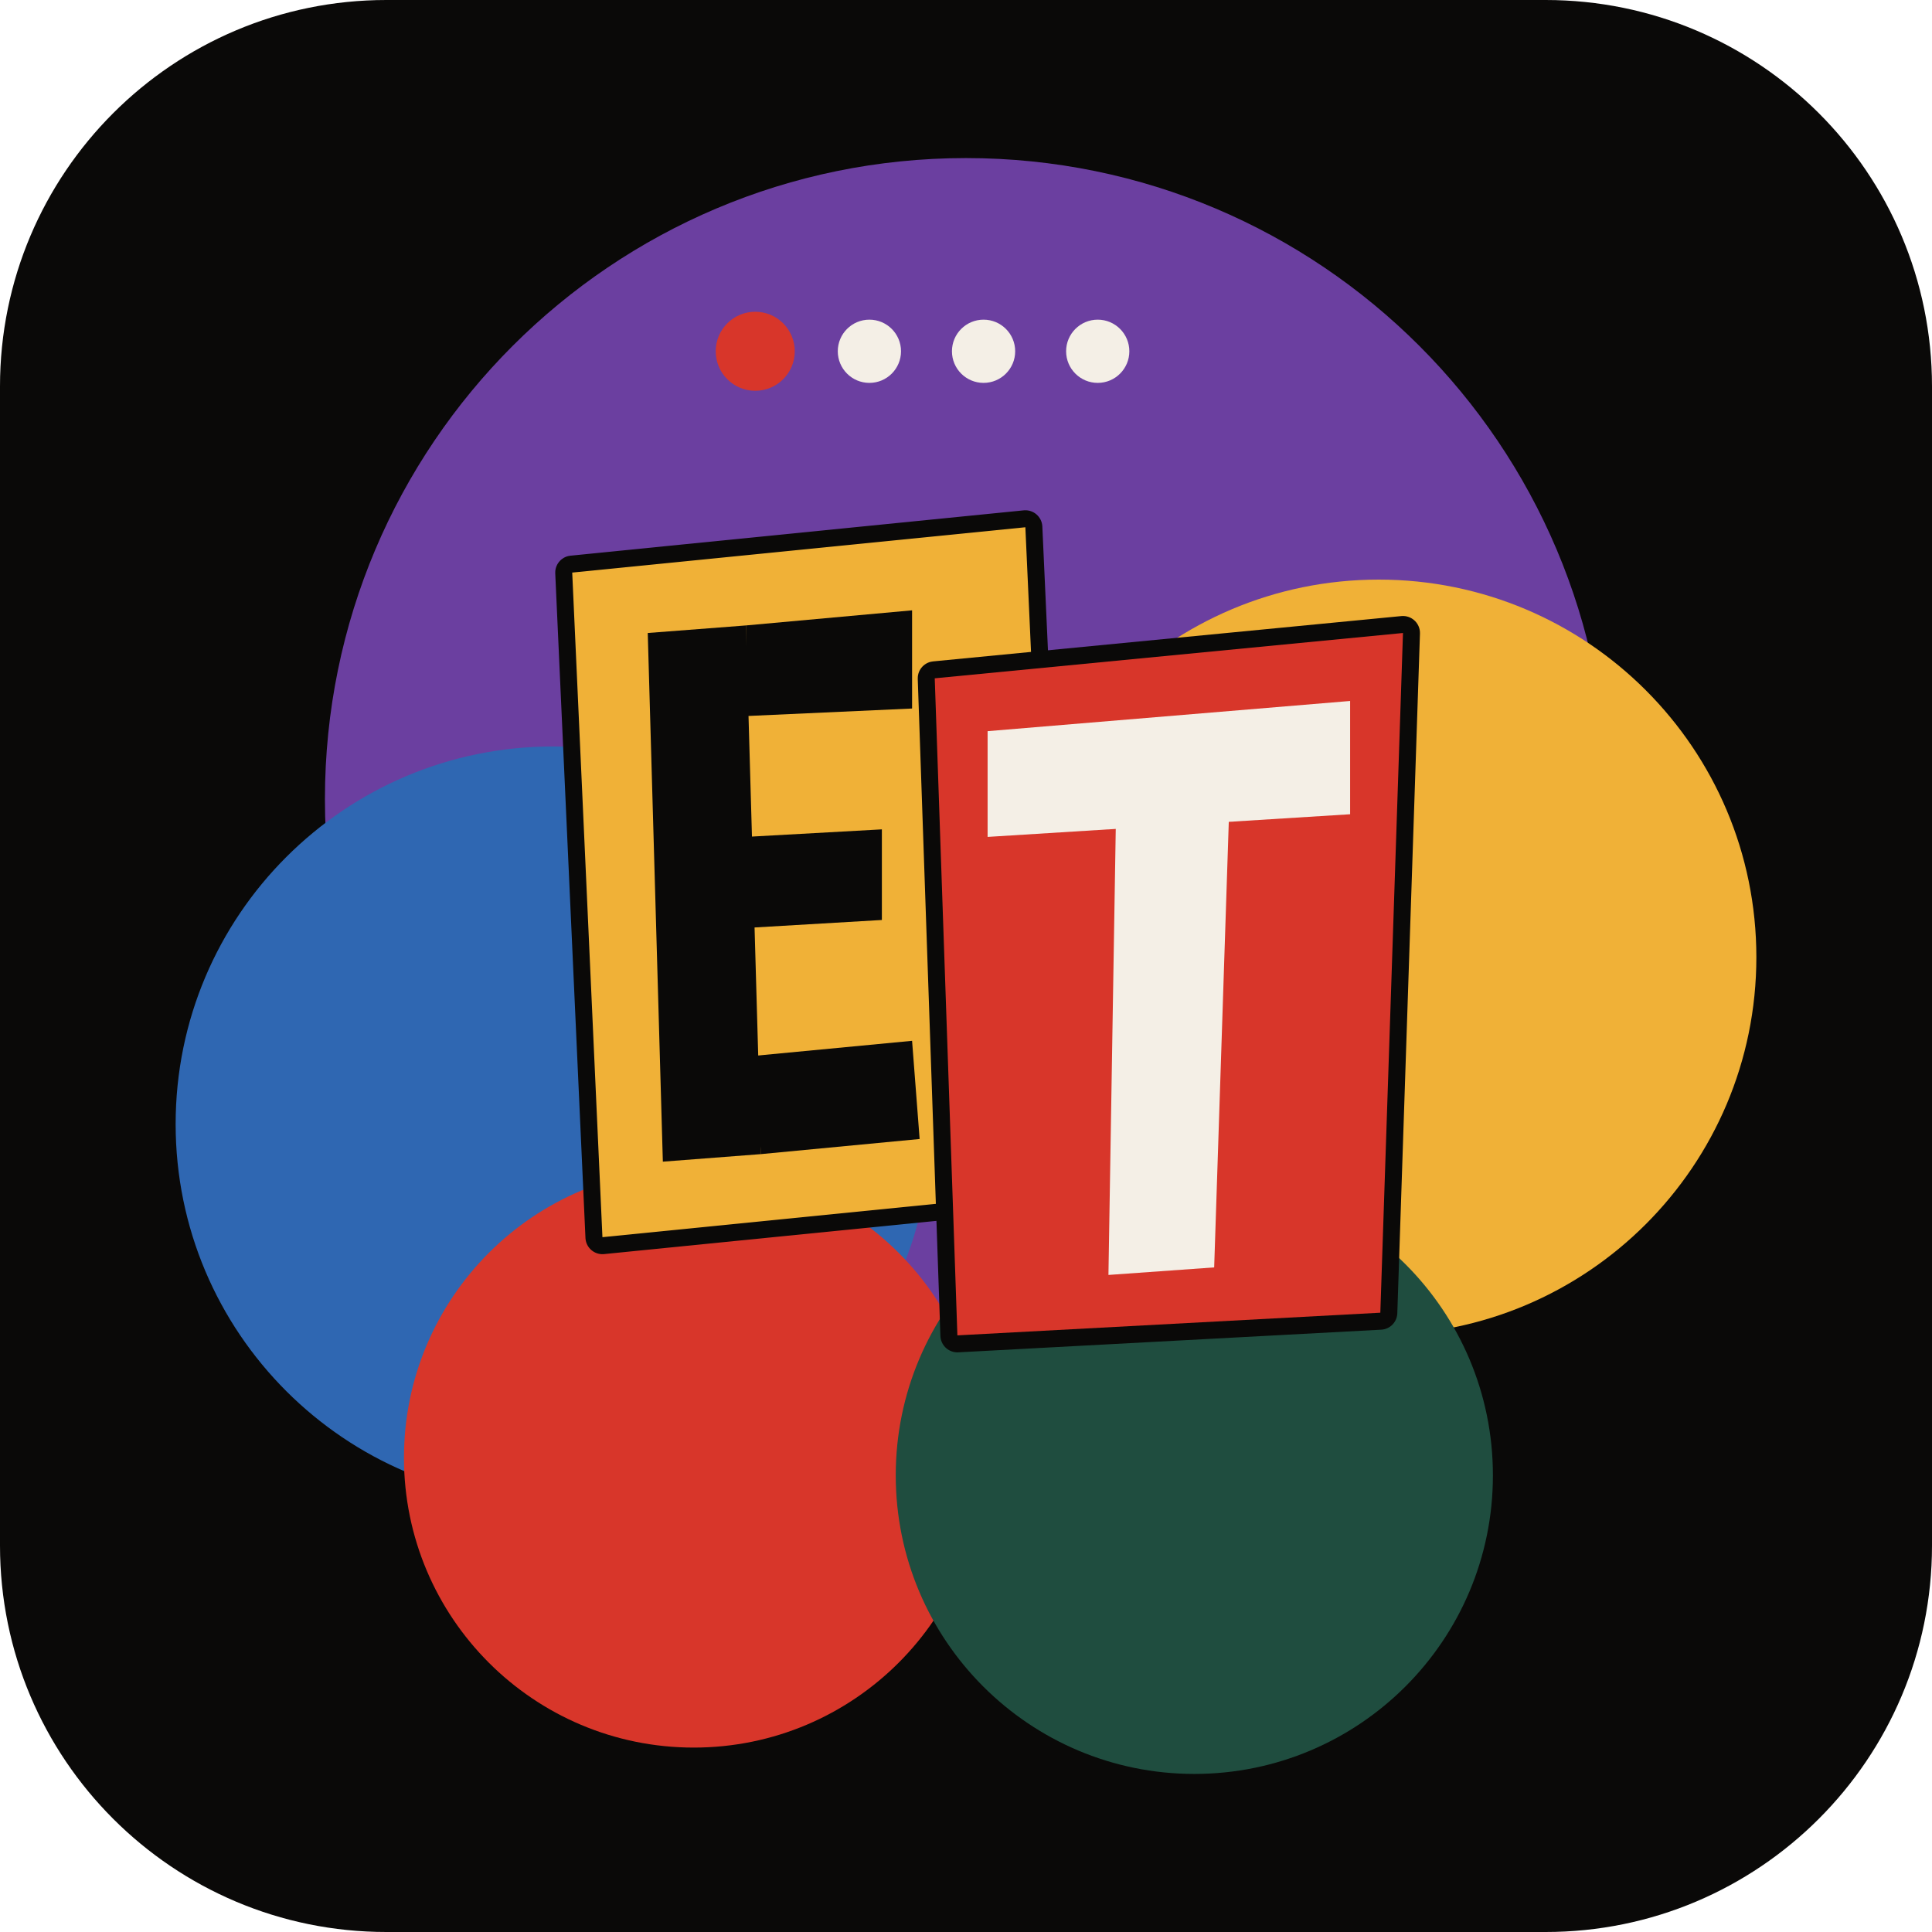
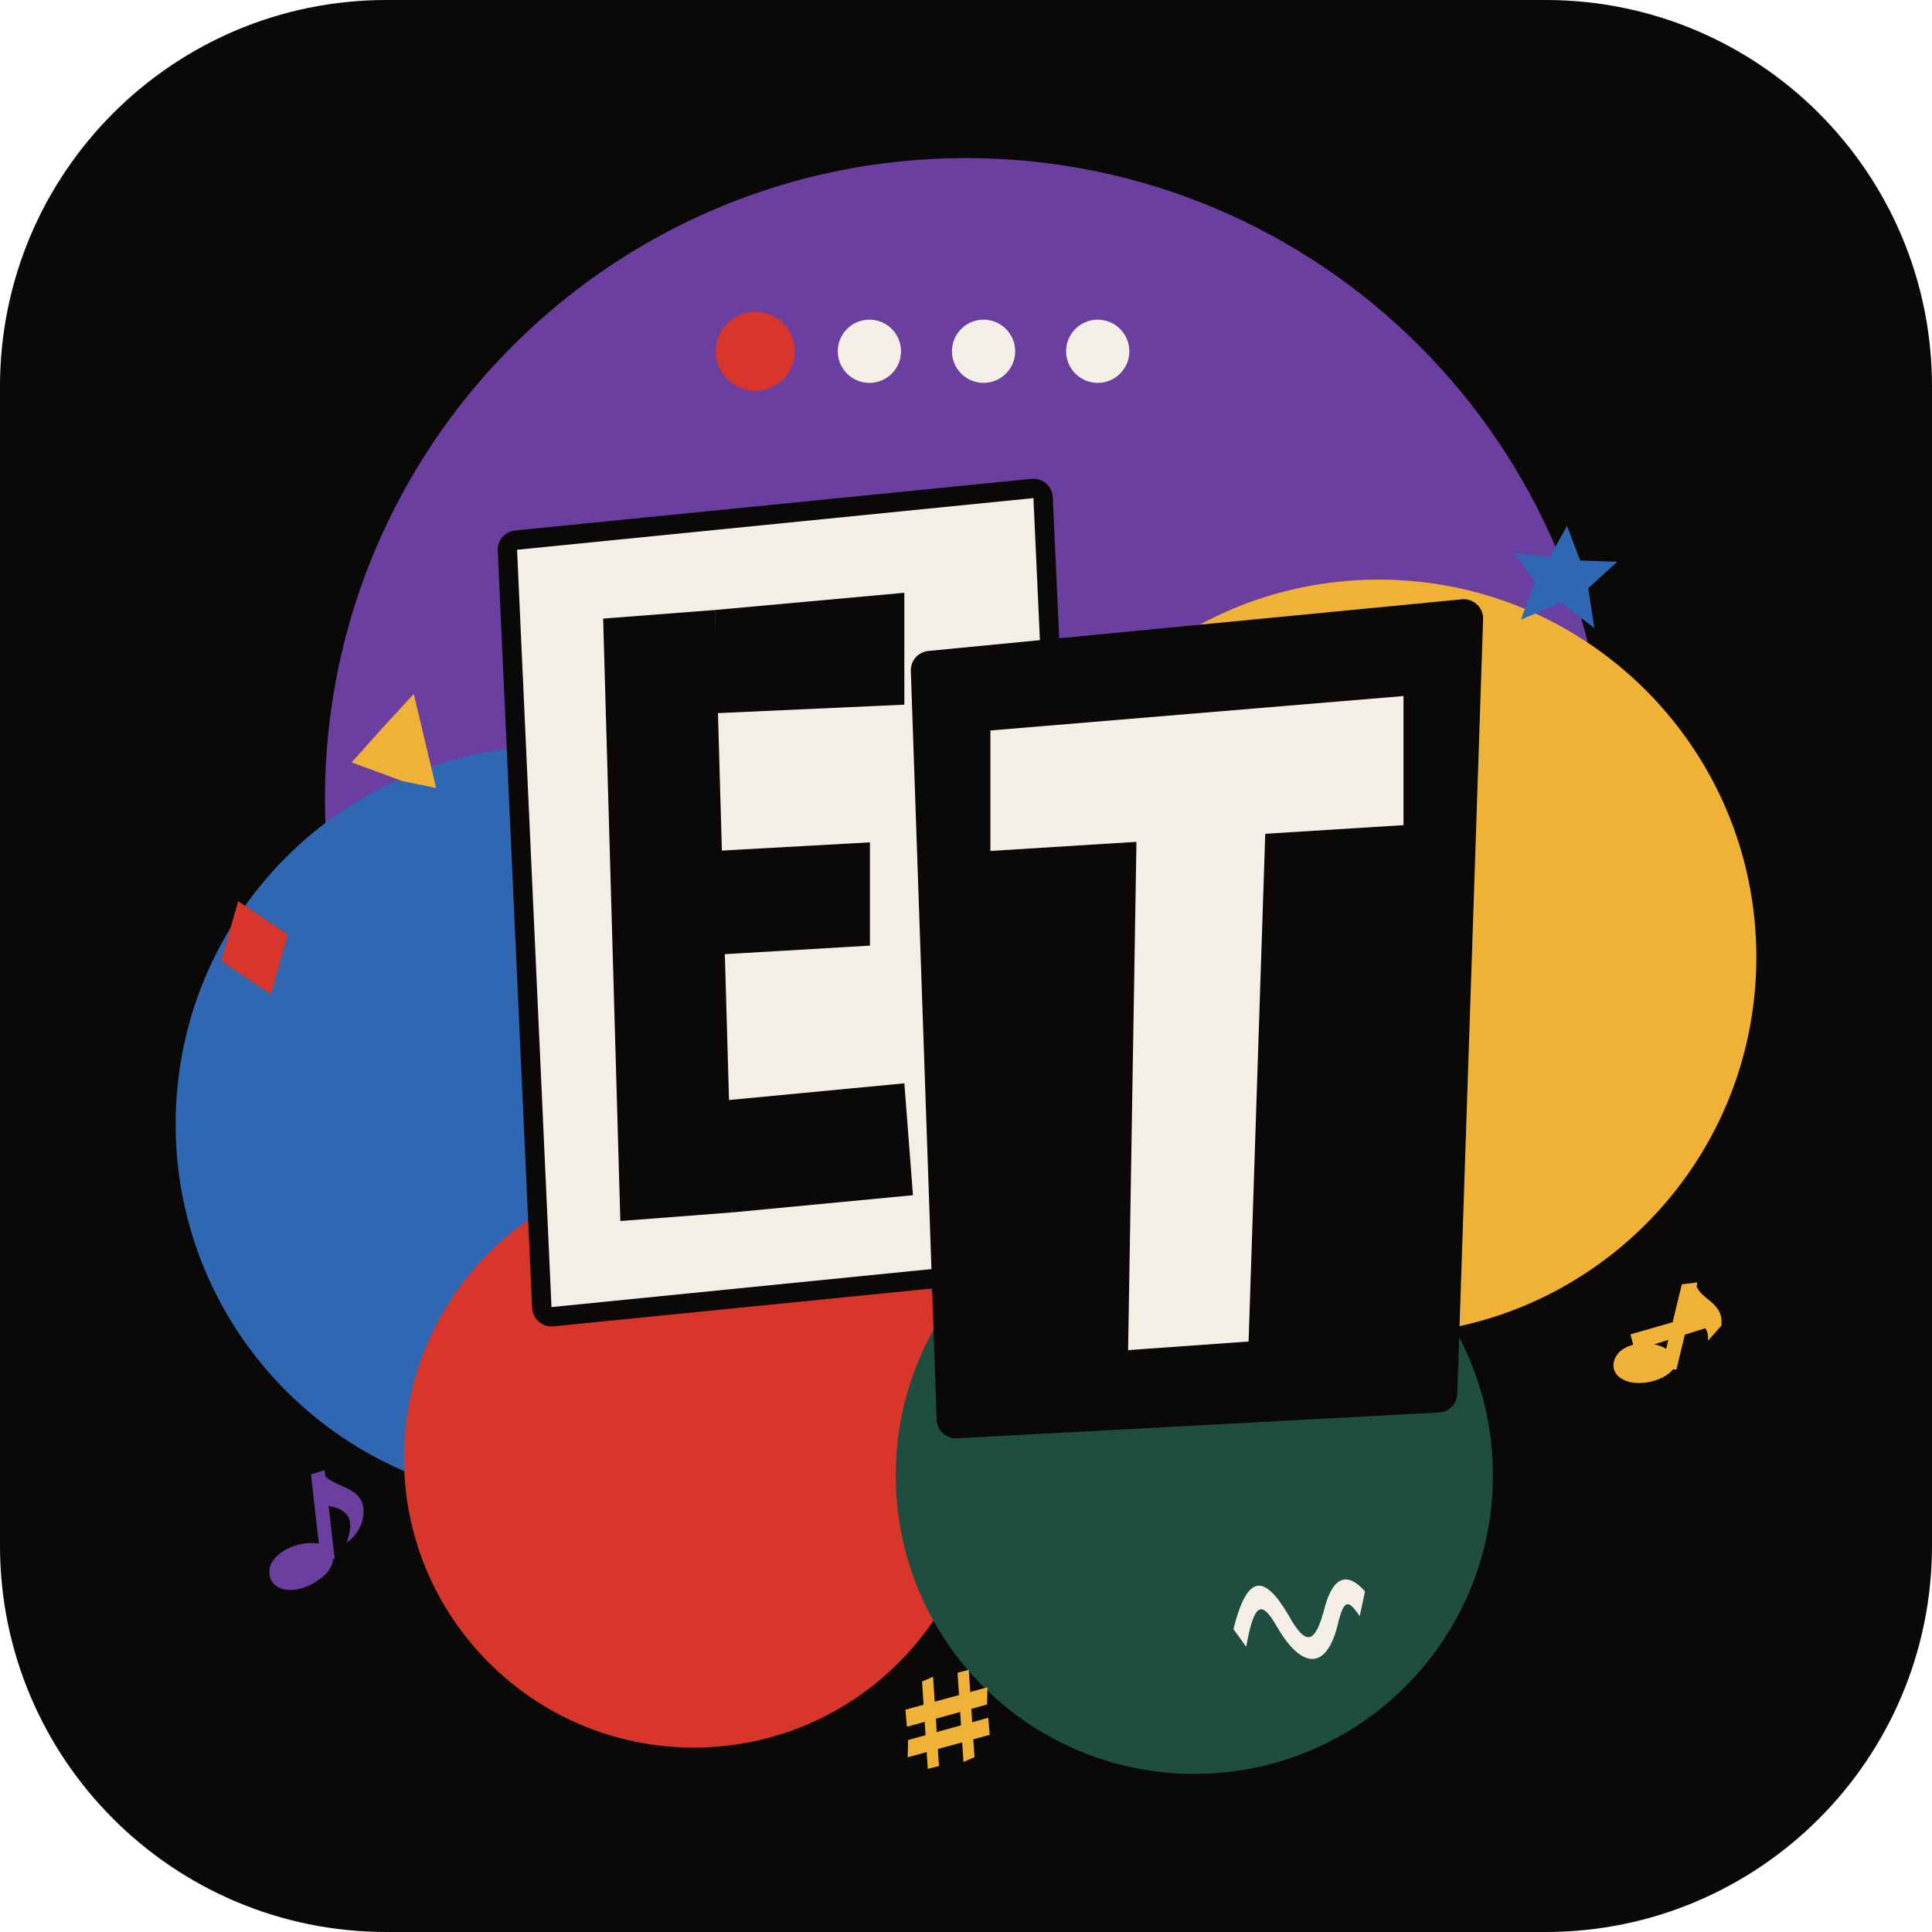
<svg xmlns="http://www.w3.org/2000/svg" width="192" height="192" viewBox="-20 -46 220 220">
  <rect x="-20" y="-46" width="220" height="220" rx="44" fill="#0A0908" />
  <circle cx="90" cy="45" r="73" fill="#6b3fa0" />
  <circle cx="43" cy="82" r="43" fill="#2f67b2" />
  <circle cx="137" cy="63" r="43" fill="#f0b137" />
  <circle cx="59" cy="120" r="33" fill="#d8362a" />
  <circle cx="116" cy="122" r="34" fill="#1f4d3f" />
  <circle cx="66" cy="-6" r="4.5" fill="#d8362a" />
  <circle cx="79" cy="-6" r="3.6" fill="#F4EFE6" />
  <circle cx="92" cy="-6" r="3.6" fill="#F4EFE6" />
  <circle cx="105" cy="-6" r="3.6" fill="#F4EFE6" />
-   <g transform="translate(40 2) scale(.86)">
+   <g transform="translate(33 -3) scale(.98)">
    <g>
-       <polygon points="6,20 66,14 70,102 10,108" fill="#f0b137" stroke="#0A0908" stroke-width="4.5" stroke-linejoin="round" paint-order="stroke" />
+       <polygon points="6,20 66,14 70,102 10,108" fill="#F4EFE6" stroke="#0A0908" stroke-width="4.5" stroke-linejoin="round" paint-order="stroke" />
      <polygon points="16,28 29,27 31,97 18,98" fill="#0A0908" />
      <polygon points="29,27 51,25 51,38 29,39" fill="#0A0908" />
      <polygon points="29,55 47,54 47,66 30,67" fill="#0A0908" />
      <polygon points="30,84 51,82 52,95 31,97" fill="#0A0908" />
    </g>
    <g>
-       <polygon points="54,34 116,28 113,118 57,121" fill="#d8362a" stroke="#0A0908" stroke-width="4.5" stroke-linejoin="round" paint-order="stroke" />
+       <polygon points="54,34 116,28 113,118 57,121" fill="#0A0908" stroke="#0A0908" stroke-width="4.5" stroke-linejoin="round" paint-order="stroke" />
      <polygon points="61,41 109,37 109,52 61,55" fill="#F4EFE6" />
      <polygon points="78,52 93,51 91,112 77,113" fill="#F4EFE6" />
    </g>
  </g>
+   <g>
+     <g transform="translate(9 62) rotate(-16) scale(0.1625) translate(-40 -40)" fill="#d8362a">
+       <path d="M38 5 L65 37 L42 74 L15 42 Z" />
+     </g>
+     <g transform="translate(26 38) rotate(16) scale(0.15) translate(-40 -40)" fill="#f0b137">
+       <path d="M38 6 L74 70 L48 72 L7 69 L22 38 Z" />
+     </g>
+     <g transform="translate(158 20) rotate(9) scale(0.175) translate(-40 -40)" fill="#2f67b2">
+       <path d="M37 5 L49 26 L73 23 L57 43 L65 68 L41 55 L17 70 L22 44 L6 28 L29 27 Z" />
+     </g>
+     <g transform="translate(170 106) rotate(12) scale(0.2833333) translate(-30 -30)" fill="#f0b137">
+       <path d="M31 9 L37 7 L36 43 L30 44 Z" />
+       <path d="M12 41 C16 35 27 33 33 37 C39 42 31 49 24 51 C14 54 8 48 12 41 Z" />
+       <path d="M36 7 C39 14 49 12 50 22 L46 29 C45 22 40 23 35 22 Z" />
+       <path d="M15 33 L45 17 L48 22 L18 39 Z" />
+     </g>
+     <g transform="translate(16 128) rotate(-8) scale(0.2666667) translate(-30 -30)" fill="#6b3fa0">
+       <path d="M31 7 L37 6 L36 44 L30 45 Z" />
+       <path d="M8 44 C11 37 23 34 31 37 C39 41 35 49 28 52 C17 58 5 54 8 44 Z" />
+       <path d="M36 6 C37 14 53 14 51 26 C50 32 46 36 42 38 C48 27 43 23 35 21 Z" />
+     </g>
+     <g transform="translate(88 150) rotate(-5) scale(0.2166667) translate(-30 -30)" fill="#f0b137">
+       <path d="M18 8 L24 6 L23 53 L17 54 Z" />
+       <path d="M37 5 L43 4 L42 50 L36 52 Z" />
+       <path d="M8 22 L52 14 L51 23 L8 31 Z" />
+       <path d="M8 38 L51 30 L51 39 L7 47 Z" />
+     </g>
+     <g transform="translate(128 138) rotate(-5) scale(0.2125) translate(-40 -40)" fill="#F4EFE6">
+       <path d="M4 44 C14 15 23 16 34 39 C42 57 47 56 54 36 C60 20 68 19 76 30 L72 43 C66 32 64 34 59 49 C50 72 37 66 27 44 C20 29 16 32 10 54 Z" />
+     </g>
+   </g>
</svg>
